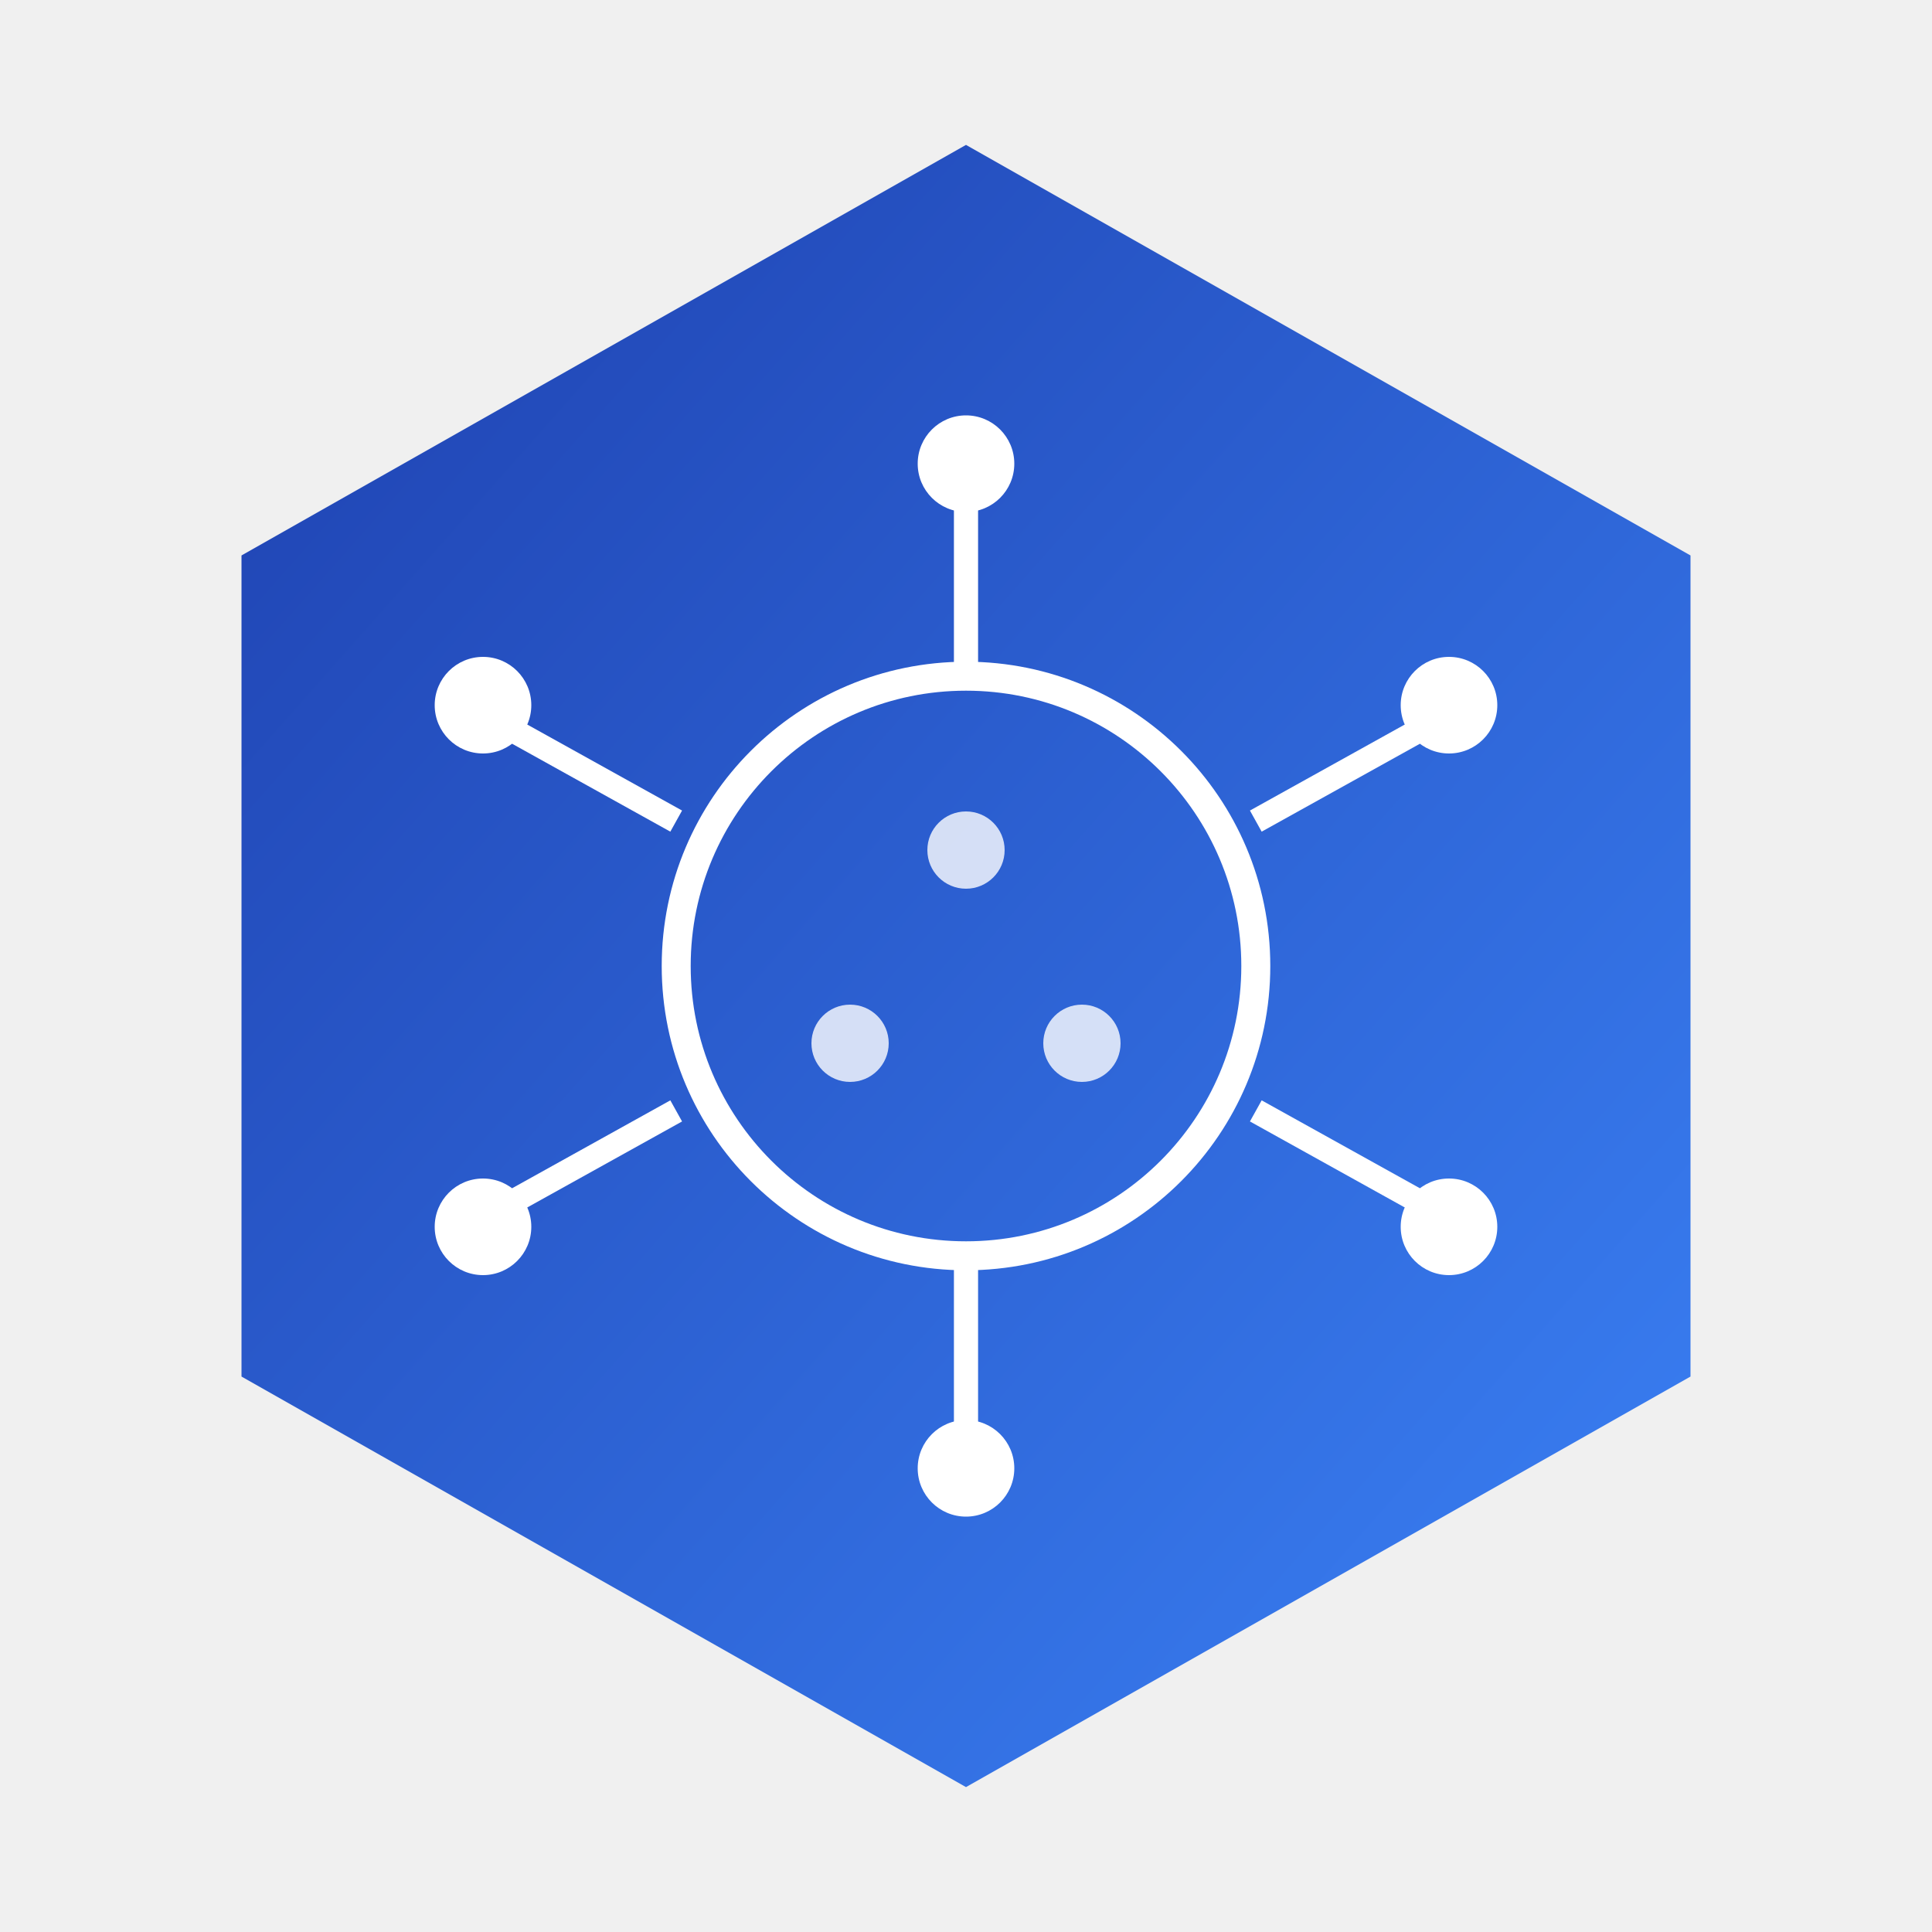
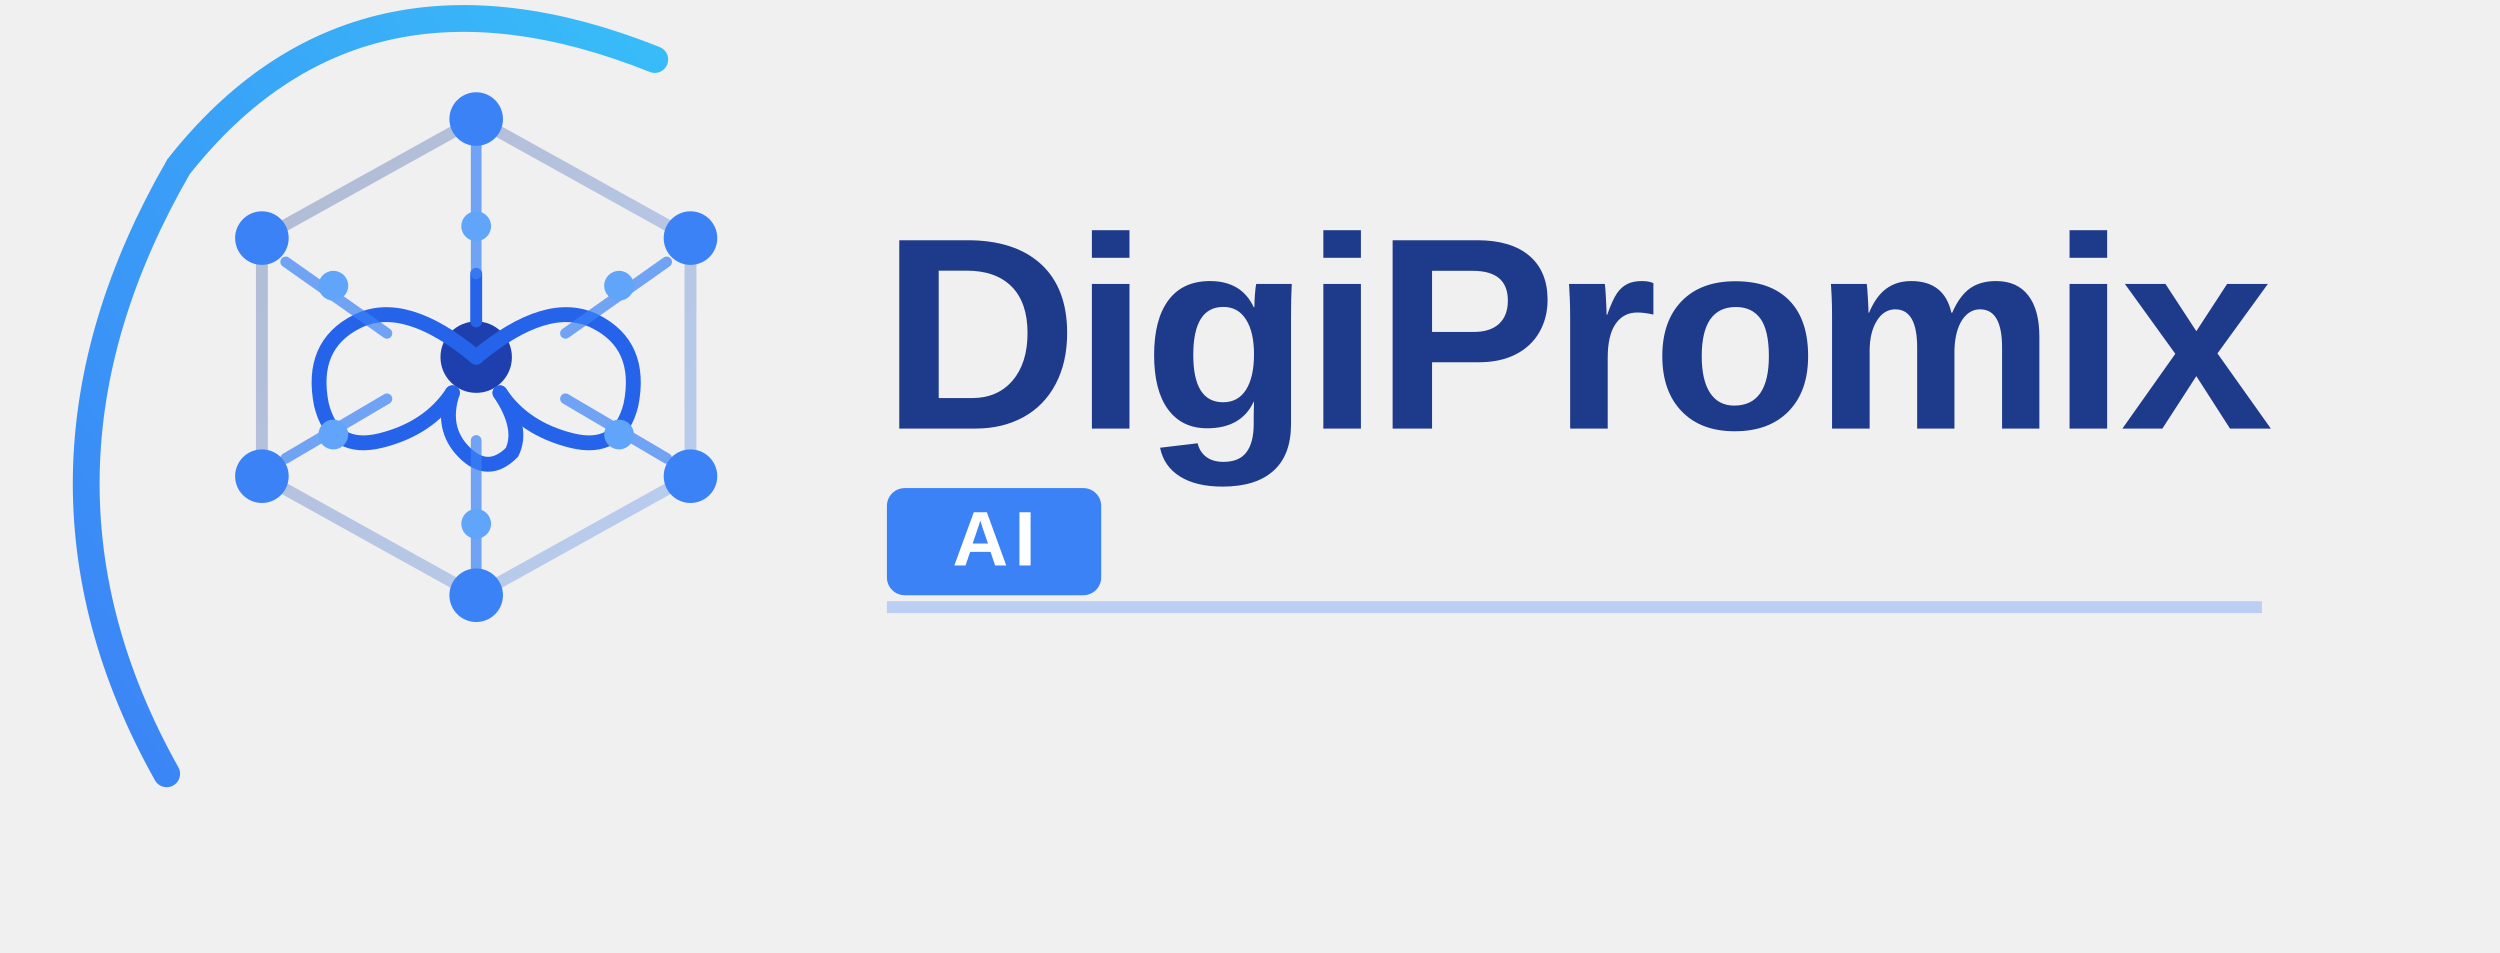
- <svg xmlns="http://www.w3.org/2000/svg" viewBox="0 0 200 200">
+ <svg xmlns="http://www.w3.org/2000/svg" viewBox="0 0 420 160" fill="none">
  <defs>
-     <linearGradient id="grad" x1="0%" y1="0%" x2="100%" y2="100%">
-       <stop offset="0%" style="stop-color:#1e40af;stop-opacity:1" />
-       <stop offset="100%" style="stop-color:#3b82f6;stop-opacity:1" />
+     <linearGradient id="brainGrad" x1="0%" y1="0%" x2="100%" y2="100%">
+       <stop offset="0%" stop-color="#1e3a8a" />
+       <stop offset="100%" stop-color="#3b82f6" />
+     </linearGradient>
+     <linearGradient id="arcGrad" x1="0%" y1="100%" x2="100%" y2="0%">
+       <stop offset="0%" stop-color="#3b82f6" />
+       <stop offset="100%" stop-color="#38bdf8" />
    </linearGradient>
  </defs>
-   <polygon points="100,15 175,57.5 175,142.5 100,185 25,142.5 25,57.5" fill="url(#grad)" />
-   <circle cx="100" cy="100" r="30" fill="none" stroke="white" stroke-width="3" />
-   <line x1="100" y1="70" x2="100" y2="50" stroke="white" stroke-width="2.5" />
-   <line x1="130" y1="85" x2="148" y2="75" stroke="white" stroke-width="2.5" />
-   <line x1="130" y1="115" x2="148" y2="125" stroke="white" stroke-width="2.5" />
-   <line x1="100" y1="130" x2="100" y2="150" stroke="white" stroke-width="2.5" />
-   <line x1="70" y1="115" x2="52" y2="125" stroke="white" stroke-width="2.5" />
-   <line x1="70" y1="85" x2="52" y2="75" stroke="white" stroke-width="2.5" />
-   <circle cx="100" cy="48" r="5" fill="white" />
-   <circle cx="150" cy="73" r="5" fill="white" />
-   <circle cx="150" cy="127" r="5" fill="white" />
-   <circle cx="100" cy="152" r="5" fill="white" />
-   <circle cx="50" cy="127" r="5" fill="white" />
-   <circle cx="50" cy="73" r="5" fill="white" />
-   <circle cx="100" cy="88" r="4" fill="white" opacity="0.8" />
-   <circle cx="112" cy="108" r="4" fill="white" opacity="0.8" />
-   <circle cx="88" cy="108" r="4" fill="white" opacity="0.8" />
+   <path d="M 28 130 Q 0 80 30 28 Q 60 -10 110 10" stroke="url(#arcGrad)" stroke-width="4.5" stroke-linecap="round" fill="none" />
+   <polygon points="80,20 116,40 116,80 80,100 44,80 44,40" fill="none" stroke="url(#brainGrad)" stroke-width="2" opacity="0.3" />
+   <circle cx="80" cy="20" r="4.5" fill="#3b82f6" />
+   <circle cx="116" cy="40" r="4.5" fill="#3b82f6" />
+   <circle cx="116" cy="80" r="4.5" fill="#3b82f6" />
+   <circle cx="80" cy="100" r="4.5" fill="#3b82f6" />
+   <circle cx="44" cy="80" r="4.5" fill="#3b82f6" />
+   <circle cx="44" cy="40" r="4.5" fill="#3b82f6" />
+   <circle cx="80" cy="60" r="6" fill="#1e40af" />
+   <path d="M 80 60 Q 68 50 60 54 Q 52 58 54 68 Q 56 76 64 74 Q 72 72 76 66" stroke="#2563eb" stroke-width="2.5" fill="none" stroke-linecap="round" />
+   <path d="M 80 60 Q 92 50 100 54 Q 108 58 106 68 Q 104 76 96 74 Q 88 72 84 66" stroke="#2563eb" stroke-width="2.5" fill="none" stroke-linecap="round" />
+   <path d="M 76 66 Q 74 72 78 76 Q 82 80 86 76 Q 88 72 84 66" stroke="#2563eb" stroke-width="2.5" fill="none" stroke-linecap="round" />
+   <line x1="80" y1="54" x2="80" y2="46" stroke="#2563eb" stroke-width="2" stroke-linecap="round" />
+   <line x1="80" y1="46" x2="80" y2="24" stroke="#3b82f6" stroke-width="1.8" stroke-linecap="round" opacity="0.7" />
+   <line x1="95" y1="56" x2="112" y2="44" stroke="#3b82f6" stroke-width="1.8" stroke-linecap="round" opacity="0.7" />
+   <line x1="95" y1="67" x2="112" y2="77" stroke="#3b82f6" stroke-width="1.8" stroke-linecap="round" opacity="0.7" />
+   <line x1="80" y1="74" x2="80" y2="97" stroke="#3b82f6" stroke-width="1.8" stroke-linecap="round" opacity="0.7" />
+   <line x1="65" y1="67" x2="48" y2="77" stroke="#3b82f6" stroke-width="1.8" stroke-linecap="round" opacity="0.7" />
+   <line x1="65" y1="56" x2="48" y2="44" stroke="#3b82f6" stroke-width="1.8" stroke-linecap="round" opacity="0.7" />
+   <circle cx="80" cy="38" r="2.5" fill="#60a5fa" />
+   <circle cx="104" cy="48" r="2.5" fill="#60a5fa" />
+   <circle cx="104" cy="73" r="2.5" fill="#60a5fa" />
+   <circle cx="80" cy="88" r="2.5" fill="#60a5fa" />
+   <circle cx="56" cy="73" r="2.5" fill="#60a5fa" />
+   <circle cx="56" cy="48" r="2.5" fill="#60a5fa" />
+   <text x="148" y="72" font-family="'Segoe UI', Arial, sans-serif" font-size="46" font-weight="800" fill="#1e3a8a" letter-spacing="-1">DigiPromix</text>
+   <rect x="149" y="82" width="36" height="18" rx="3" fill="#3b82f6" />
+   <text x="167" y="95" font-family="'Segoe UI', Arial, sans-serif" font-size="13" font-weight="700" fill="white" text-anchor="middle" letter-spacing="1">AI</text>
+   <line x1="149" y1="102" x2="380" y2="102" stroke="#3b82f6" stroke-width="2" opacity="0.3" />
</svg>
